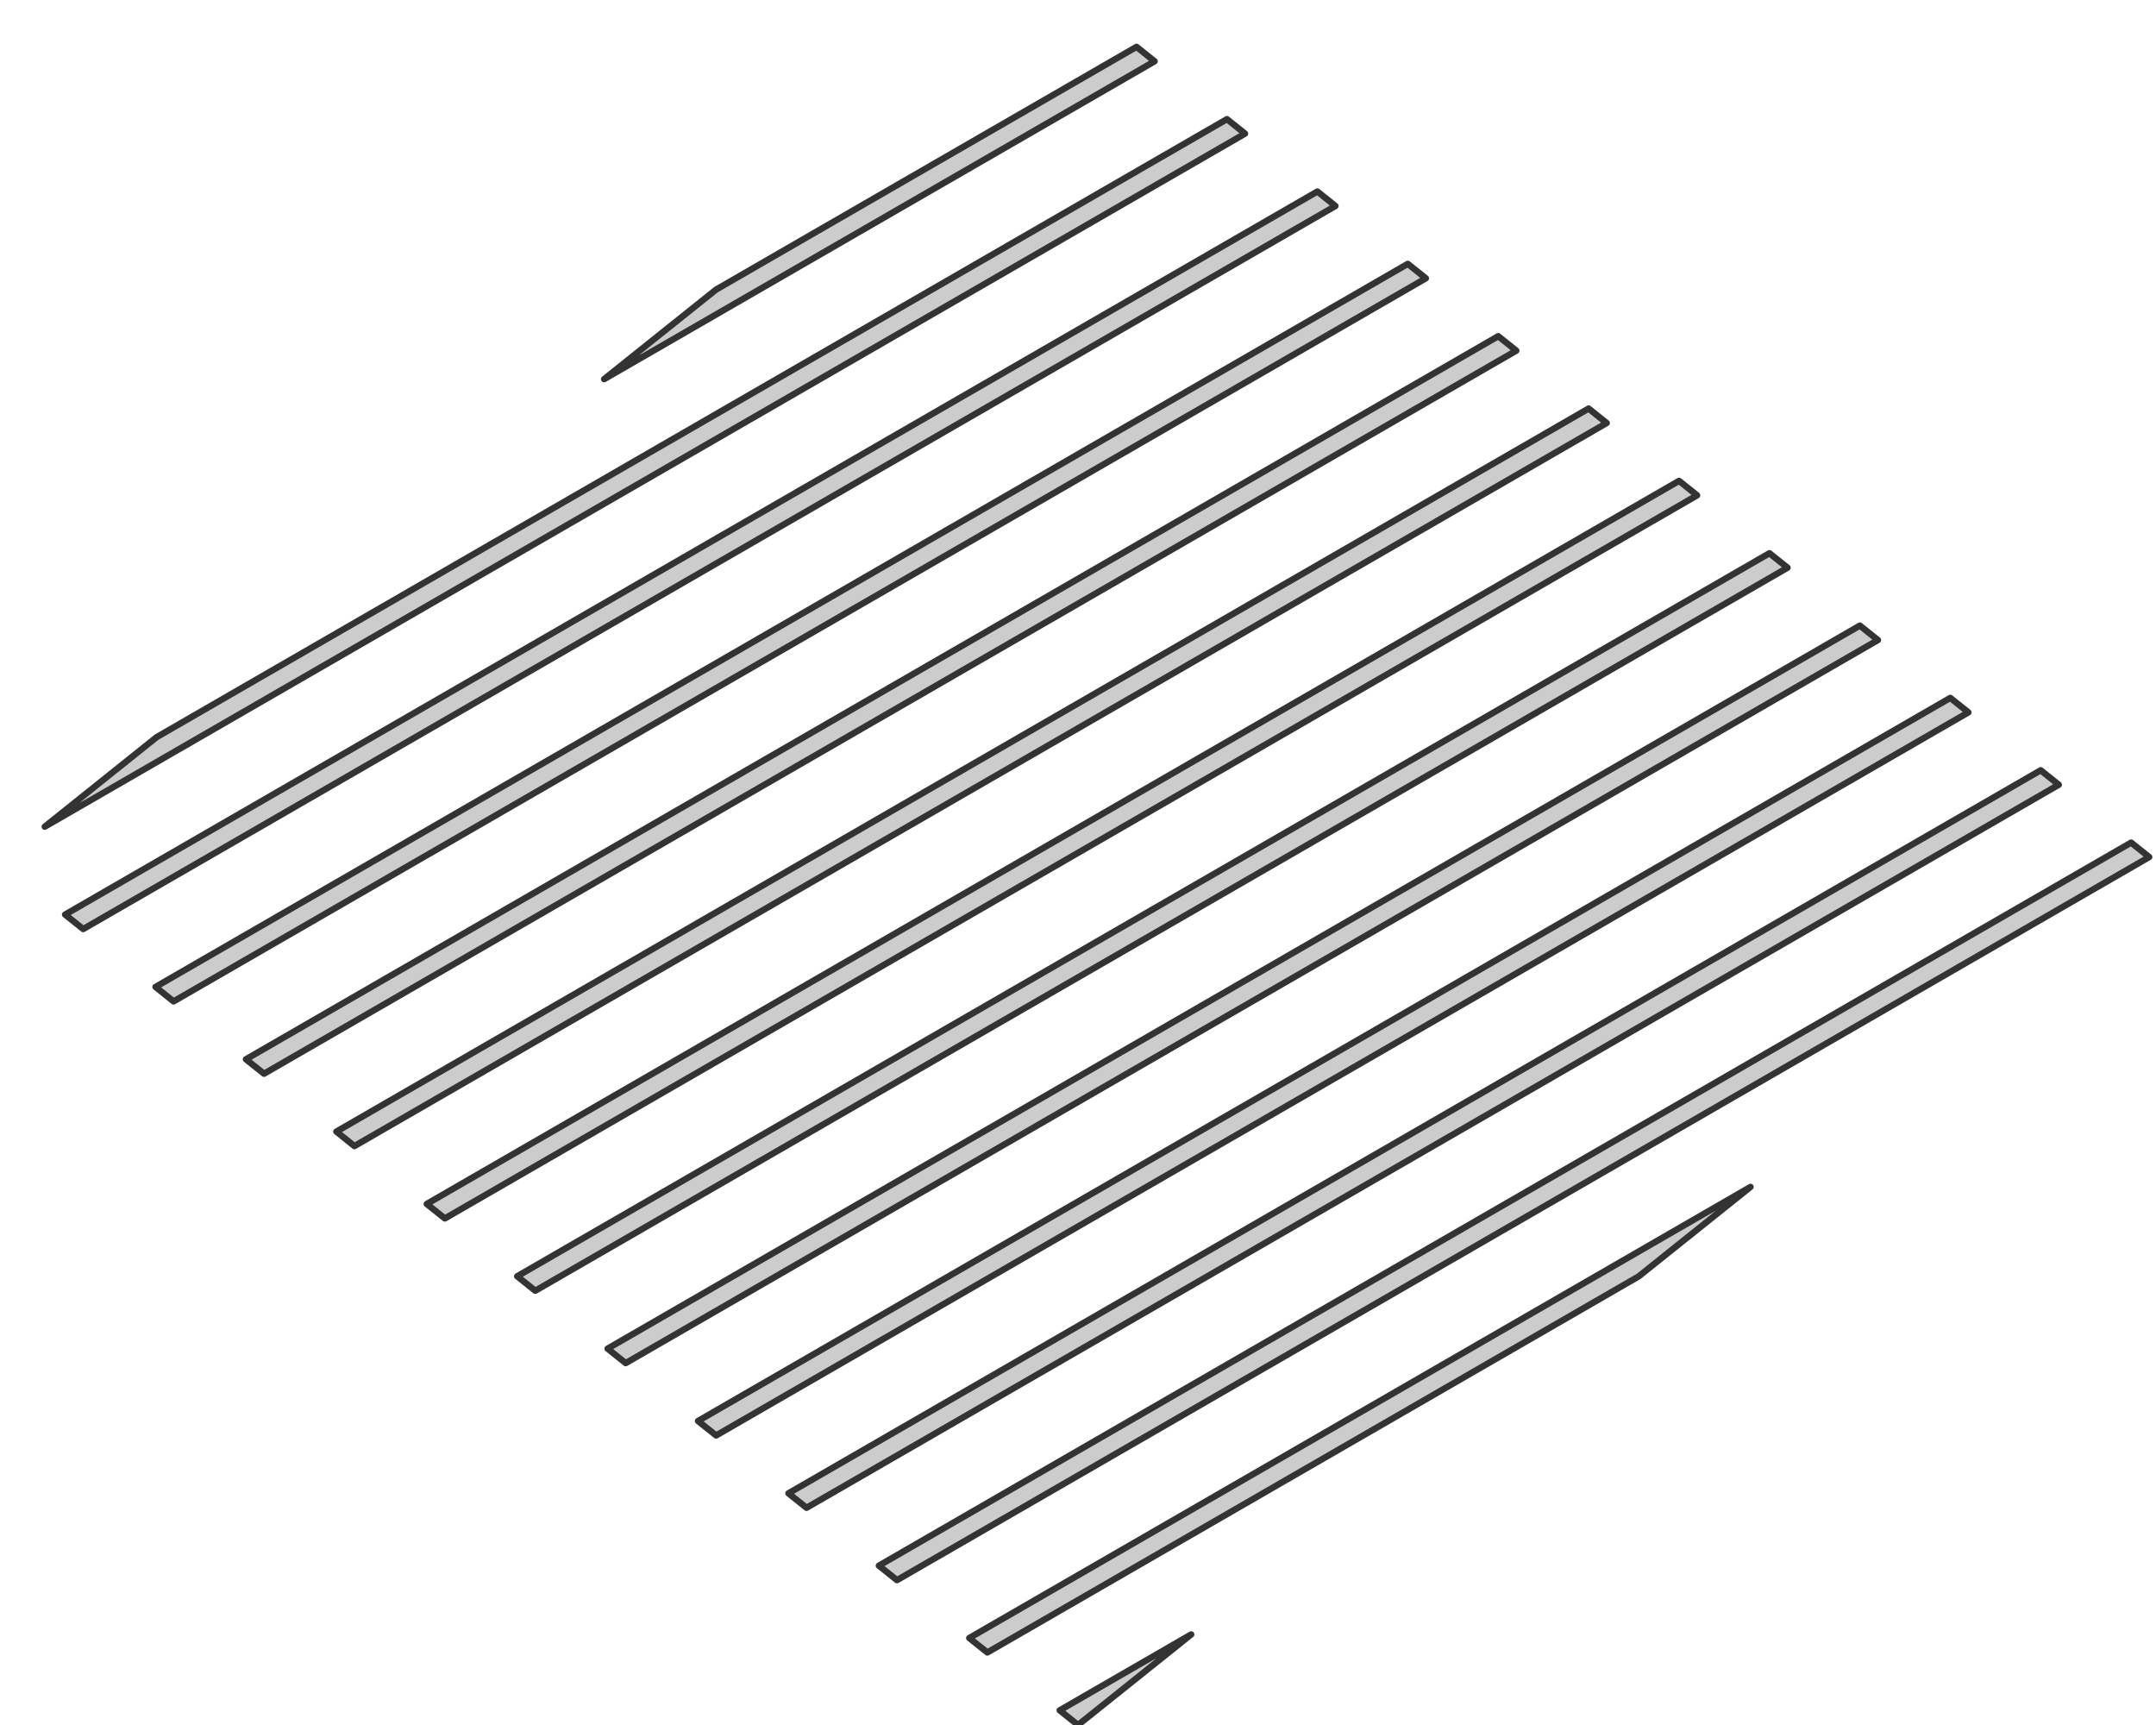
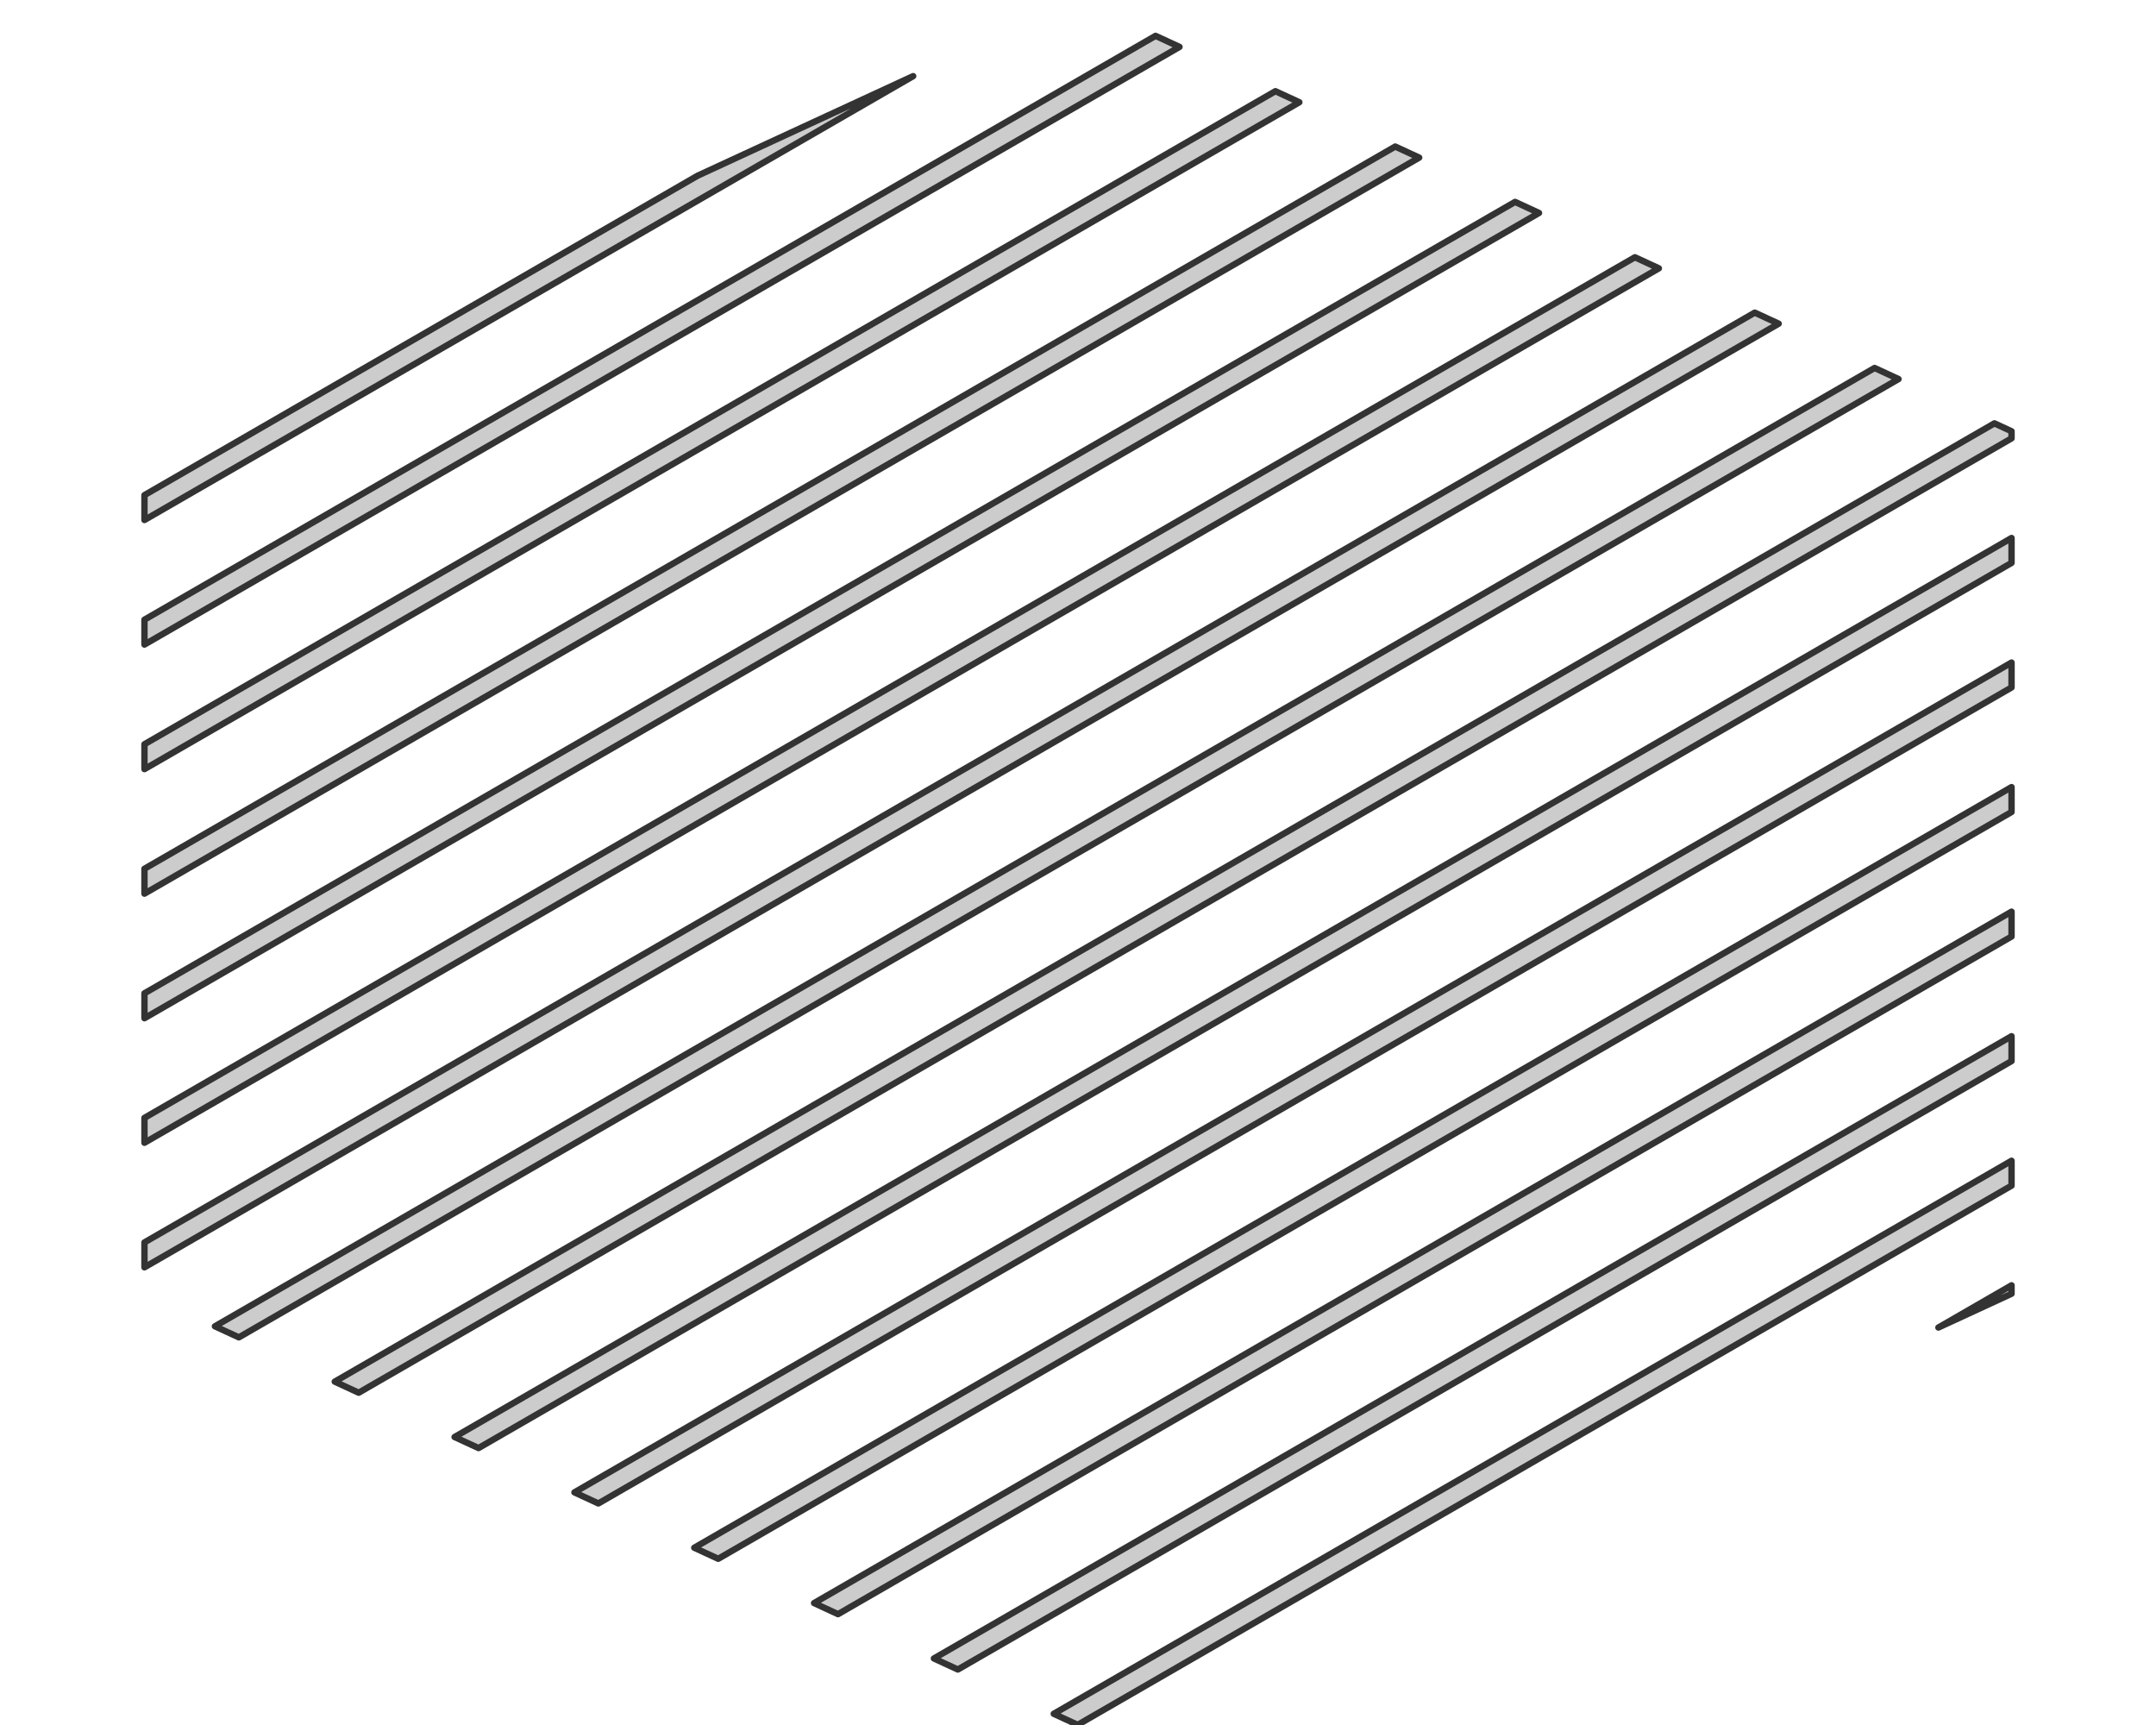
<svg xmlns="http://www.w3.org/2000/svg" viewBox="0 0 720.00 576.00">
  <defs>
    <style type="text/css">
    line, polyline, polygon, path, rect, circle {
      fill: none;
      stroke: #000000;
      stroke-linecap: round;
      stroke-linejoin: round;
      stroke-miterlimit: 10.00;
    }
  </style>
  </defs>
  <rect width="100%" height="100%" style="stroke: none; fill: #FFFFFF;" />
-   <polygon points="360.46,575.64 359.93,575.94 353.89,571.11 397.80,545.76 360.46,575.64 " style="stroke-width: 2.13; stroke: #333333; stroke-linecap: square; fill: #CCCCCC;" />
-   <polygon points="547.25,426.20 329.73,551.78 323.69,546.96 584.59,396.33 547.25,426.20 " style="stroke-width: 2.13; stroke: #333333; stroke-linecap: square; fill: #CCCCCC;" />
-   <polygon points="717.73,286.18 299.54,527.63 293.50,522.80 711.69,281.36 717.73,286.18 " style="stroke-width: 2.13; stroke: #333333; stroke-linecap: square; fill: #CCCCCC;" />
-   <polygon points="687.53,262.03 269.34,503.47 263.30,498.64 681.50,257.20 687.53,262.03 " style="stroke-width: 2.13; stroke: #333333; stroke-linecap: square; fill: #CCCCCC;" />
-   <polygon points="657.34,237.87 239.15,479.32 233.11,474.49 651.30,233.04 657.34,237.87 " style="stroke-width: 2.13; stroke: #333333; stroke-linecap: square; fill: #CCCCCC;" />
-   <polygon points="627.14,213.72 208.95,455.16 202.91,450.33 621.11,208.89 627.14,213.72 " style="stroke-width: 2.13; stroke: #333333; stroke-linecap: square; fill: #CCCCCC;" />
-   <polygon points="596.95,189.56 178.75,431.00 172.72,426.17 590.91,184.73 596.95,189.56 " style="stroke-width: 2.13; stroke: #333333; stroke-linecap: square; fill: #CCCCCC;" />
-   <polygon points="566.75,165.40 148.56,406.85 142.52,402.02 560.72,160.57 566.75,165.40 " style="stroke-width: 2.13; stroke: #333333; stroke-linecap: square; fill: #CCCCCC;" />
-   <polygon points="536.56,141.25 118.36,382.69 112.33,377.86 530.52,136.42 536.56,141.25 " style="stroke-width: 2.13; stroke: #333333; stroke-linecap: square; fill: #CCCCCC;" />
-   <polygon points="506.36,117.09 88.17,358.53 82.13,353.71 500.33,112.26 506.36,117.09 " style="stroke-width: 2.13; stroke: #333333; stroke-linecap: square; fill: #CCCCCC;" />
-   <polygon points="476.17,92.93 57.97,334.38 51.94,329.55 470.13,88.11 476.17,92.93 " style="stroke-width: 2.13; stroke: #333333; stroke-linecap: square; fill: #CCCCCC;" />
-   <polygon points="445.97,68.78 27.78,310.22 21.74,305.39 439.94,63.95 445.97,68.78 " style="stroke-width: 2.13; stroke: #333333; stroke-linecap: square; fill: #CCCCCC;" />
-   <polygon points="415.78,44.62 14.95,276.04 52.29,246.16 409.74,39.79 415.78,44.62 " style="stroke-width: 2.13; stroke: #333333; stroke-linecap: square; fill: #CCCCCC;" />
-   <polygon points="385.58,20.47 201.75,126.60 239.09,96.73 379.55,15.64 385.58,20.47 " style="stroke-width: 2.13; stroke: #333333; stroke-linecap: square; fill: #CCCCCC;" />
+   <polygon points="647.33,443.28 671.76,429.18 671.76,432.00 647.33,443.28 " style="stroke-width: 2.13; stroke: #333333; stroke-linecap: square; fill: #CCCCCC;" />
+   <polygon points="671.76,395.90 359.90,575.95 351.90,572.26 671.76,387.59 671.76,395.90 " style="stroke-width: 2.13; stroke: #333333; stroke-linecap: square; fill: #CCCCCC;" />
+   <polygon points="671.76,354.31 319.88,557.47 311.88,553.78 671.76,346.00 671.76,354.31 " style="stroke-width: 2.13; stroke: #333333; stroke-linecap: square; fill: #CCCCCC;" />
+   <polygon points="671.76,312.72 279.86,538.99 271.86,535.29 671.76,304.41 671.76,312.72 " style="stroke-width: 2.13; stroke: #333333; stroke-linecap: square; fill: #CCCCCC;" />
+   <polygon points="671.76,271.14 239.85,520.50 231.85,516.81 671.76,262.82 671.76,271.14 " style="stroke-width: 2.13; stroke: #333333; stroke-linecap: square; fill: #CCCCCC;" />
+   <polygon points="671.76,229.55 199.83,502.02 191.83,498.32 671.76,221.23 671.76,229.55 " style="stroke-width: 2.13; stroke: #333333; stroke-linecap: square; fill: #CCCCCC;" />
+   <polygon points="671.76,187.96 159.81,483.53 151.81,479.84 671.76,179.64 671.76,187.96 " style="stroke-width: 2.13; stroke: #333333; stroke-linecap: square; fill: #CCCCCC;" />
+   <polygon points="671.76,146.37 119.79,465.05 111.79,461.35 666.04,141.36 671.76,144.00 671.76,146.37 " style="stroke-width: 2.13; stroke: #333333; stroke-linecap: square; fill: #CCCCCC;" />
+   <polygon points="634.02,126.57 79.77,446.56 71.77,442.87 626.02,122.87 634.02,126.57 " style="stroke-width: 2.13; stroke: #333333; stroke-linecap: square; fill: #CCCCCC;" />
+   <polygon points="594.00,108.08 48.24,423.18 48.24,414.86 586.00,104.39 594.00,108.08 " style="stroke-width: 2.13; stroke: #333333; stroke-linecap: square; fill: #CCCCCC;" />
+   <polygon points="553.98,89.60 48.24,381.59 48.24,373.27 545.98,85.90 553.98,89.60 " style="stroke-width: 2.13; stroke: #333333; stroke-linecap: square; fill: #CCCCCC;" />
+   <polygon points="513.96,71.11 48.24,340.00 48.24,331.68 505.96,67.42 513.96,71.11 " style="stroke-width: 2.13; stroke: #333333; stroke-linecap: square; fill: #CCCCCC;" />
+   <polygon points="473.94,52.63 48.24,298.41 48.24,290.09 465.94,48.93 473.94,52.63 " style="stroke-width: 2.13; stroke: #333333; stroke-linecap: square; fill: #CCCCCC;" />
+   <polygon points="433.92,34.14 48.24,256.82 48.24,248.51 425.92,30.45 433.92,34.14 " style="stroke-width: 2.13; stroke: #333333; stroke-linecap: square; fill: #CCCCCC;" />
+   <polygon points="393.90,15.66 48.24,215.23 48.24,206.92 385.90,11.97 393.90,15.66 " style="stroke-width: 2.13; stroke: #333333; stroke-linecap: square; fill: #CCCCCC;" />
+   <polygon points="304.96,25.42 48.24,173.64 48.24,165.33 232.95,58.68 304.96,25.42 " style="stroke-width: 2.13; stroke: #333333; stroke-linecap: square; fill: #CCCCCC;" />
</svg>
